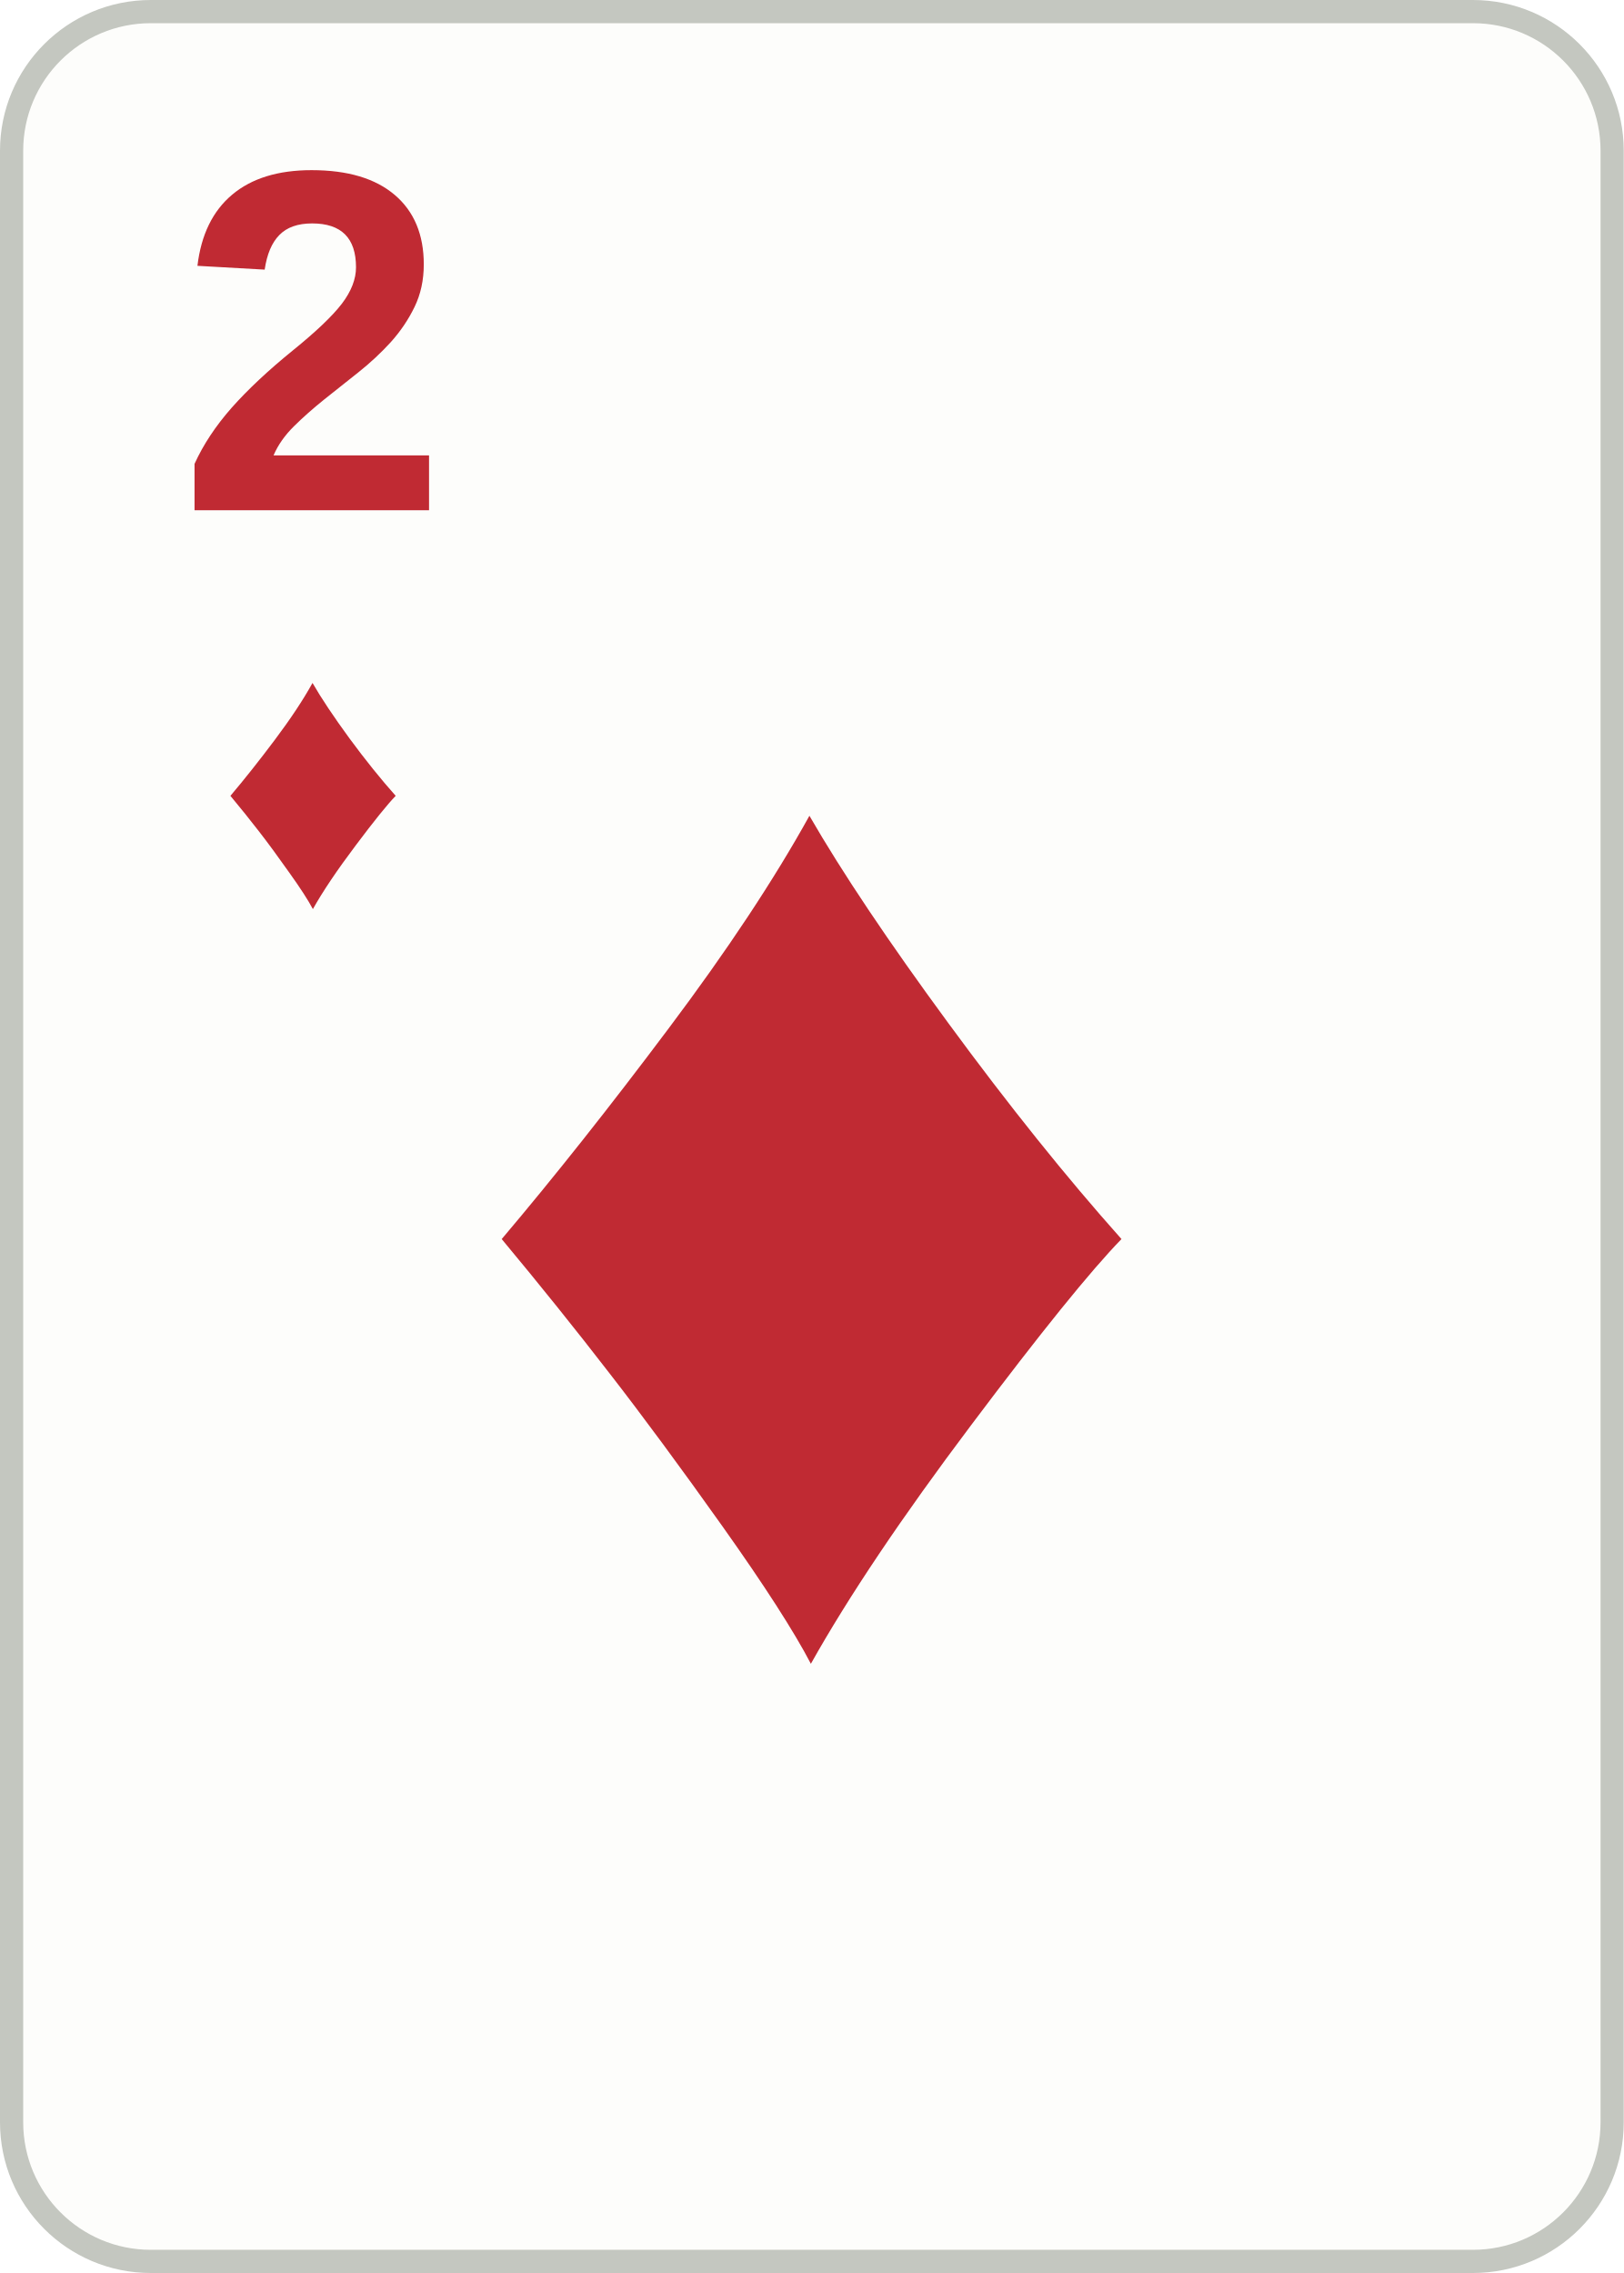
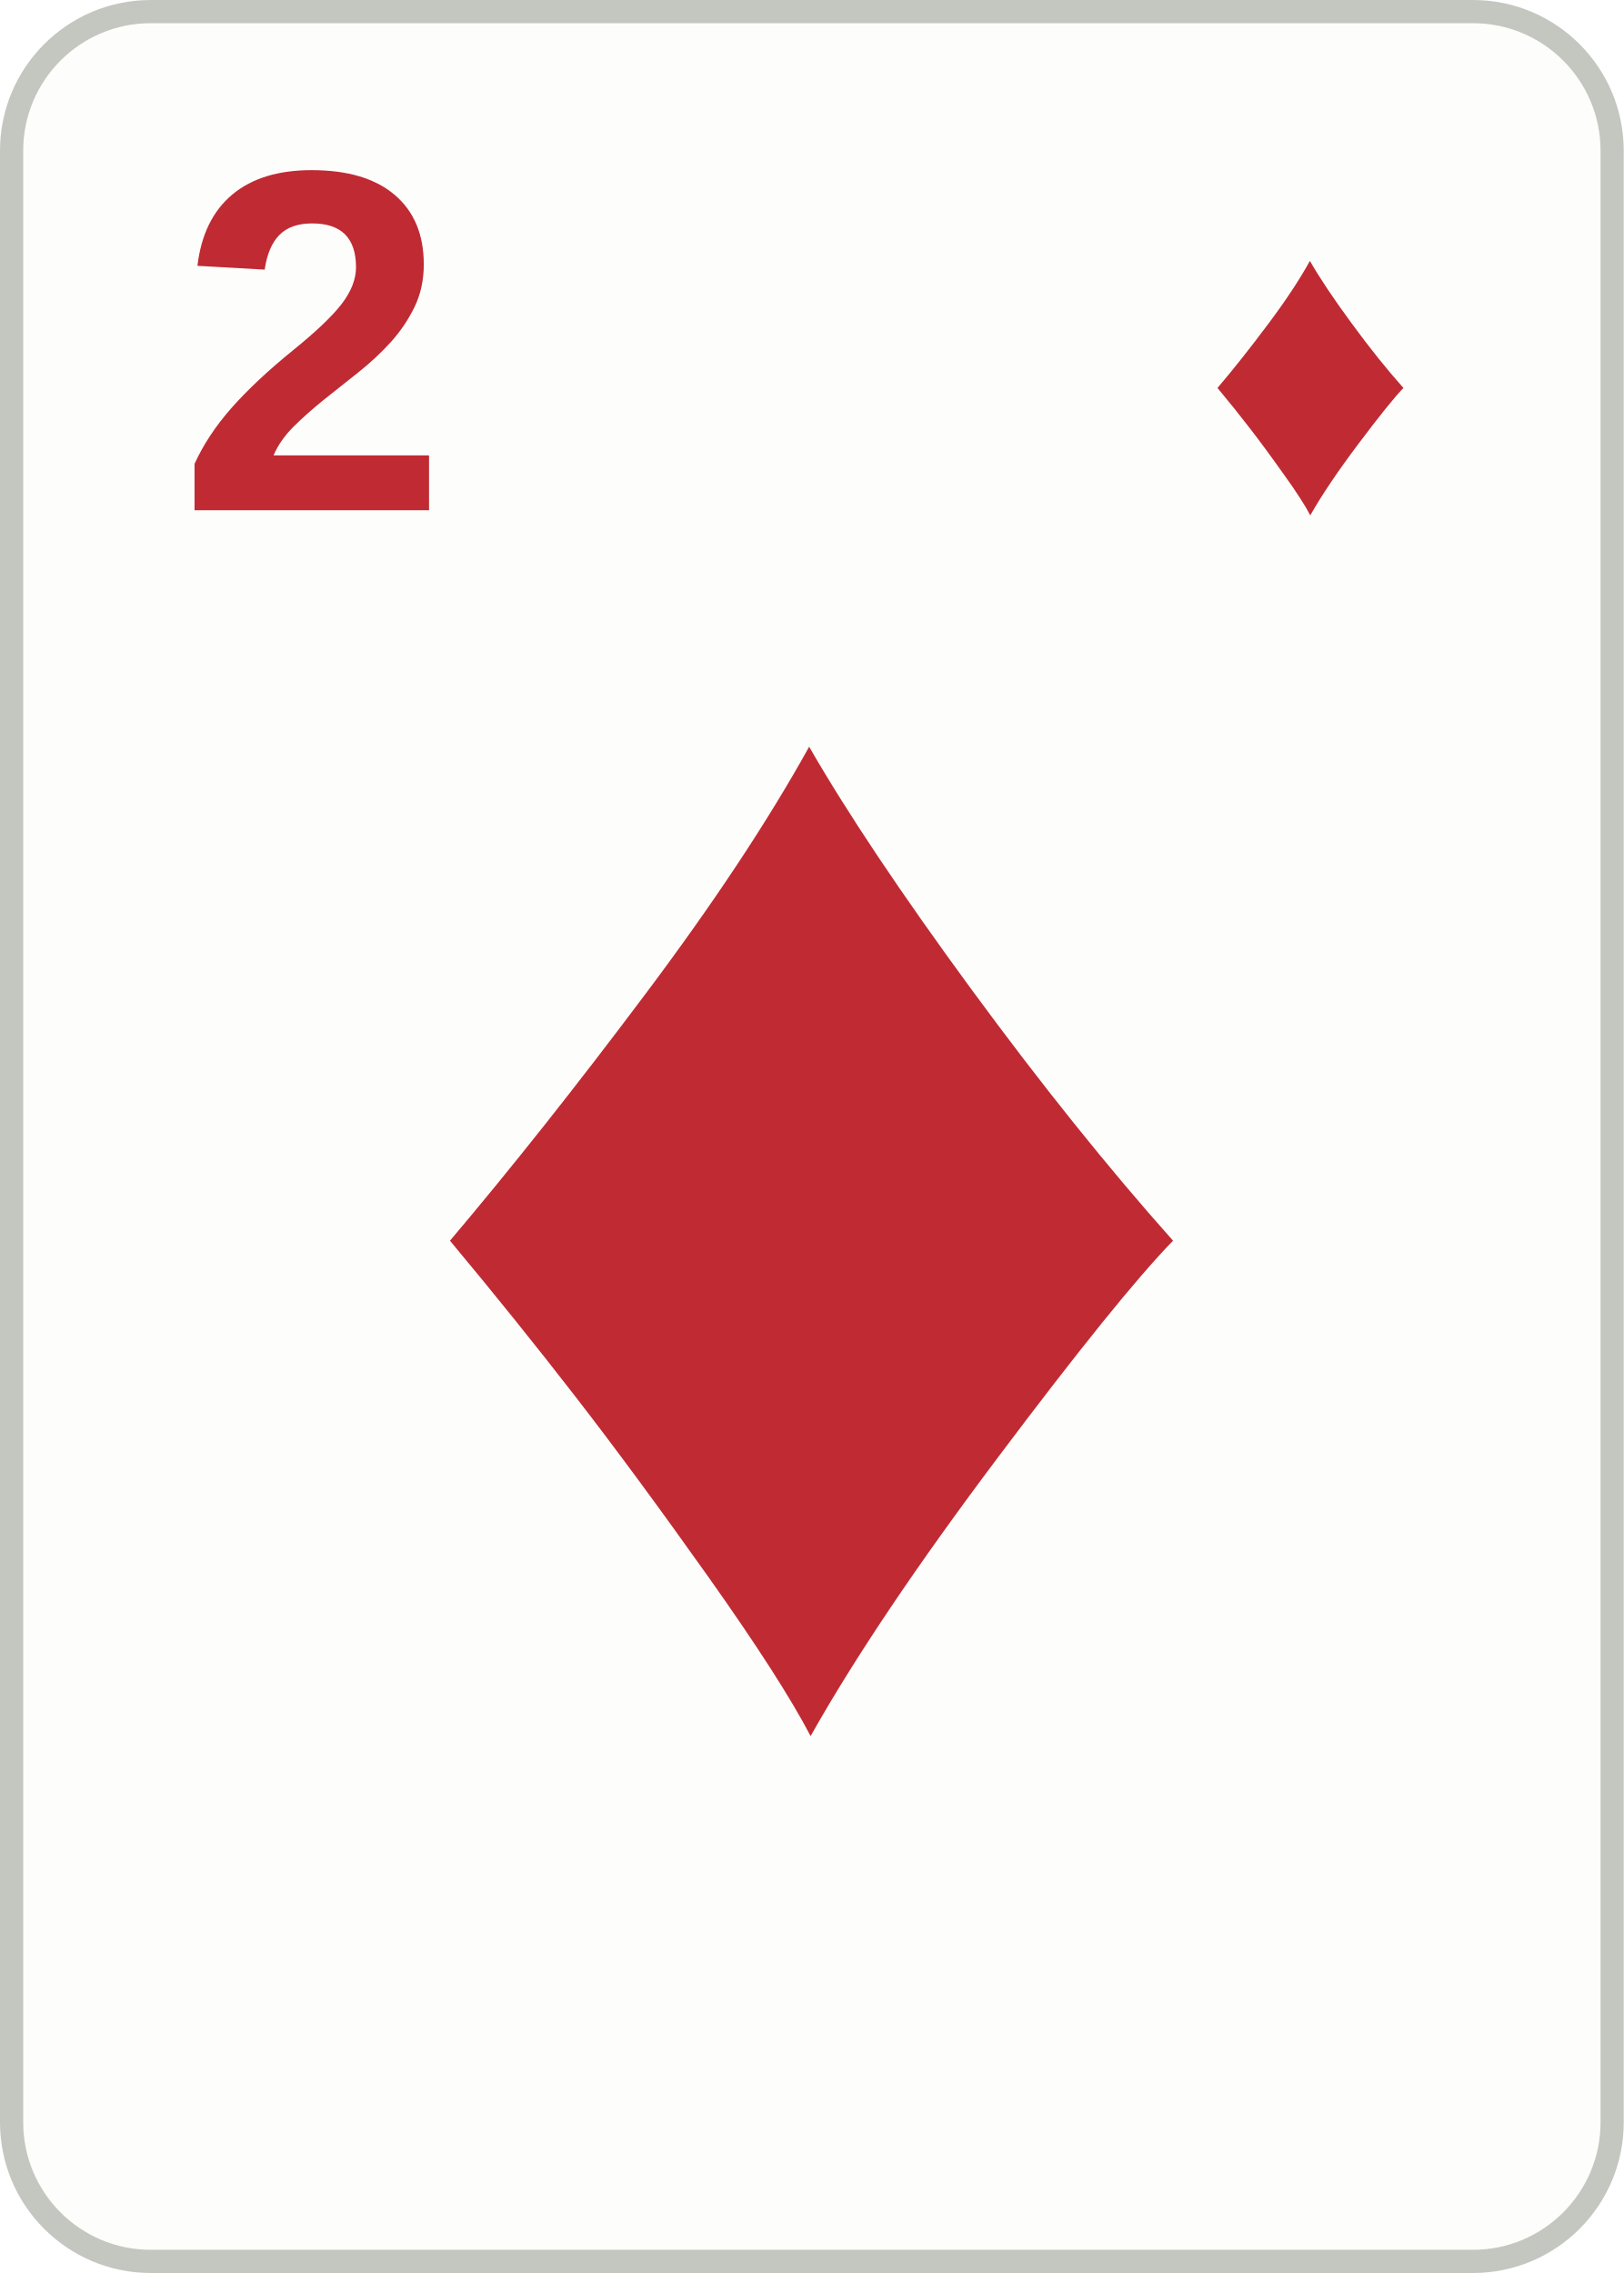
<svg xmlns="http://www.w3.org/2000/svg" viewBox="0 0 140 196">
  <rect x="1" y="1" width="138" height="194" rx="12" fill="#fdfdfb" stroke="#c4c7c0" stroke-width="2" />
  <g font-family="Arial,Helvetica,sans-serif" font-weight="700">
    <text x="27" y="44" font-size="42" text-anchor="middle" fill="#c02a33">2</text>
-     <text x="27" y="78" font-size="32" text-anchor="middle" fill="#c02a33">♦</text>
-     <text x="70" y="142" font-size="120" text-anchor="middle" fill="#c02a33">♦</text>
+     <text x="113" y="44" font-size="36" text-anchor="middle" fill="#c02a33">♦</text>
+     <text x="70" y="148" font-size="140" text-anchor="middle" fill="#c02a33">♦</text>
  </g>
</svg>
